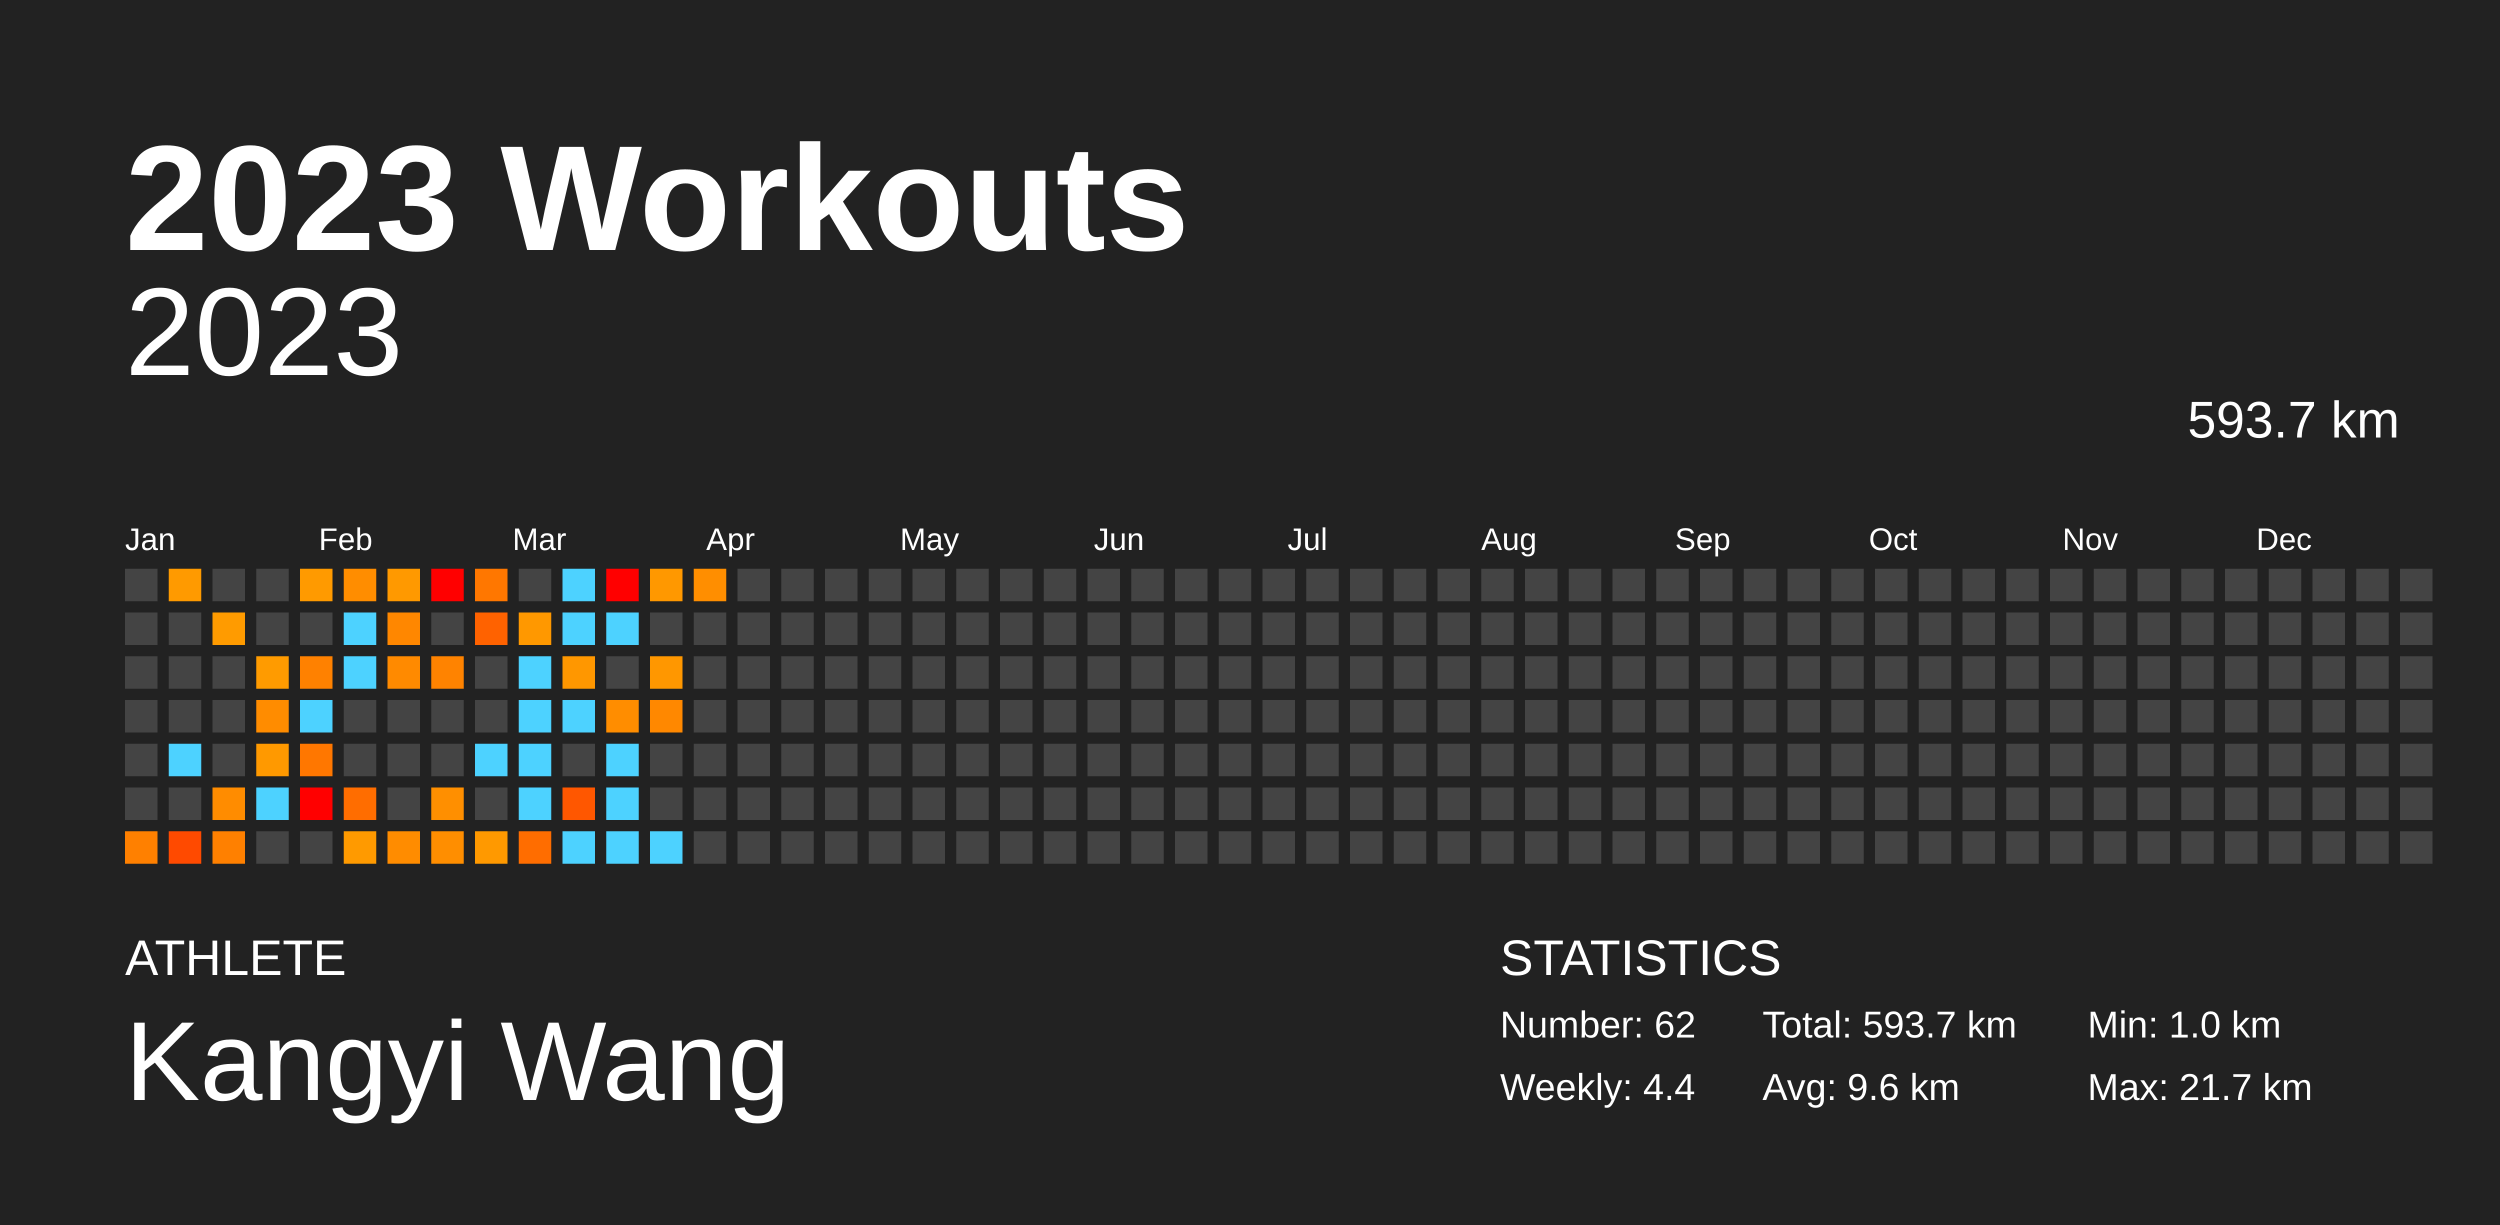
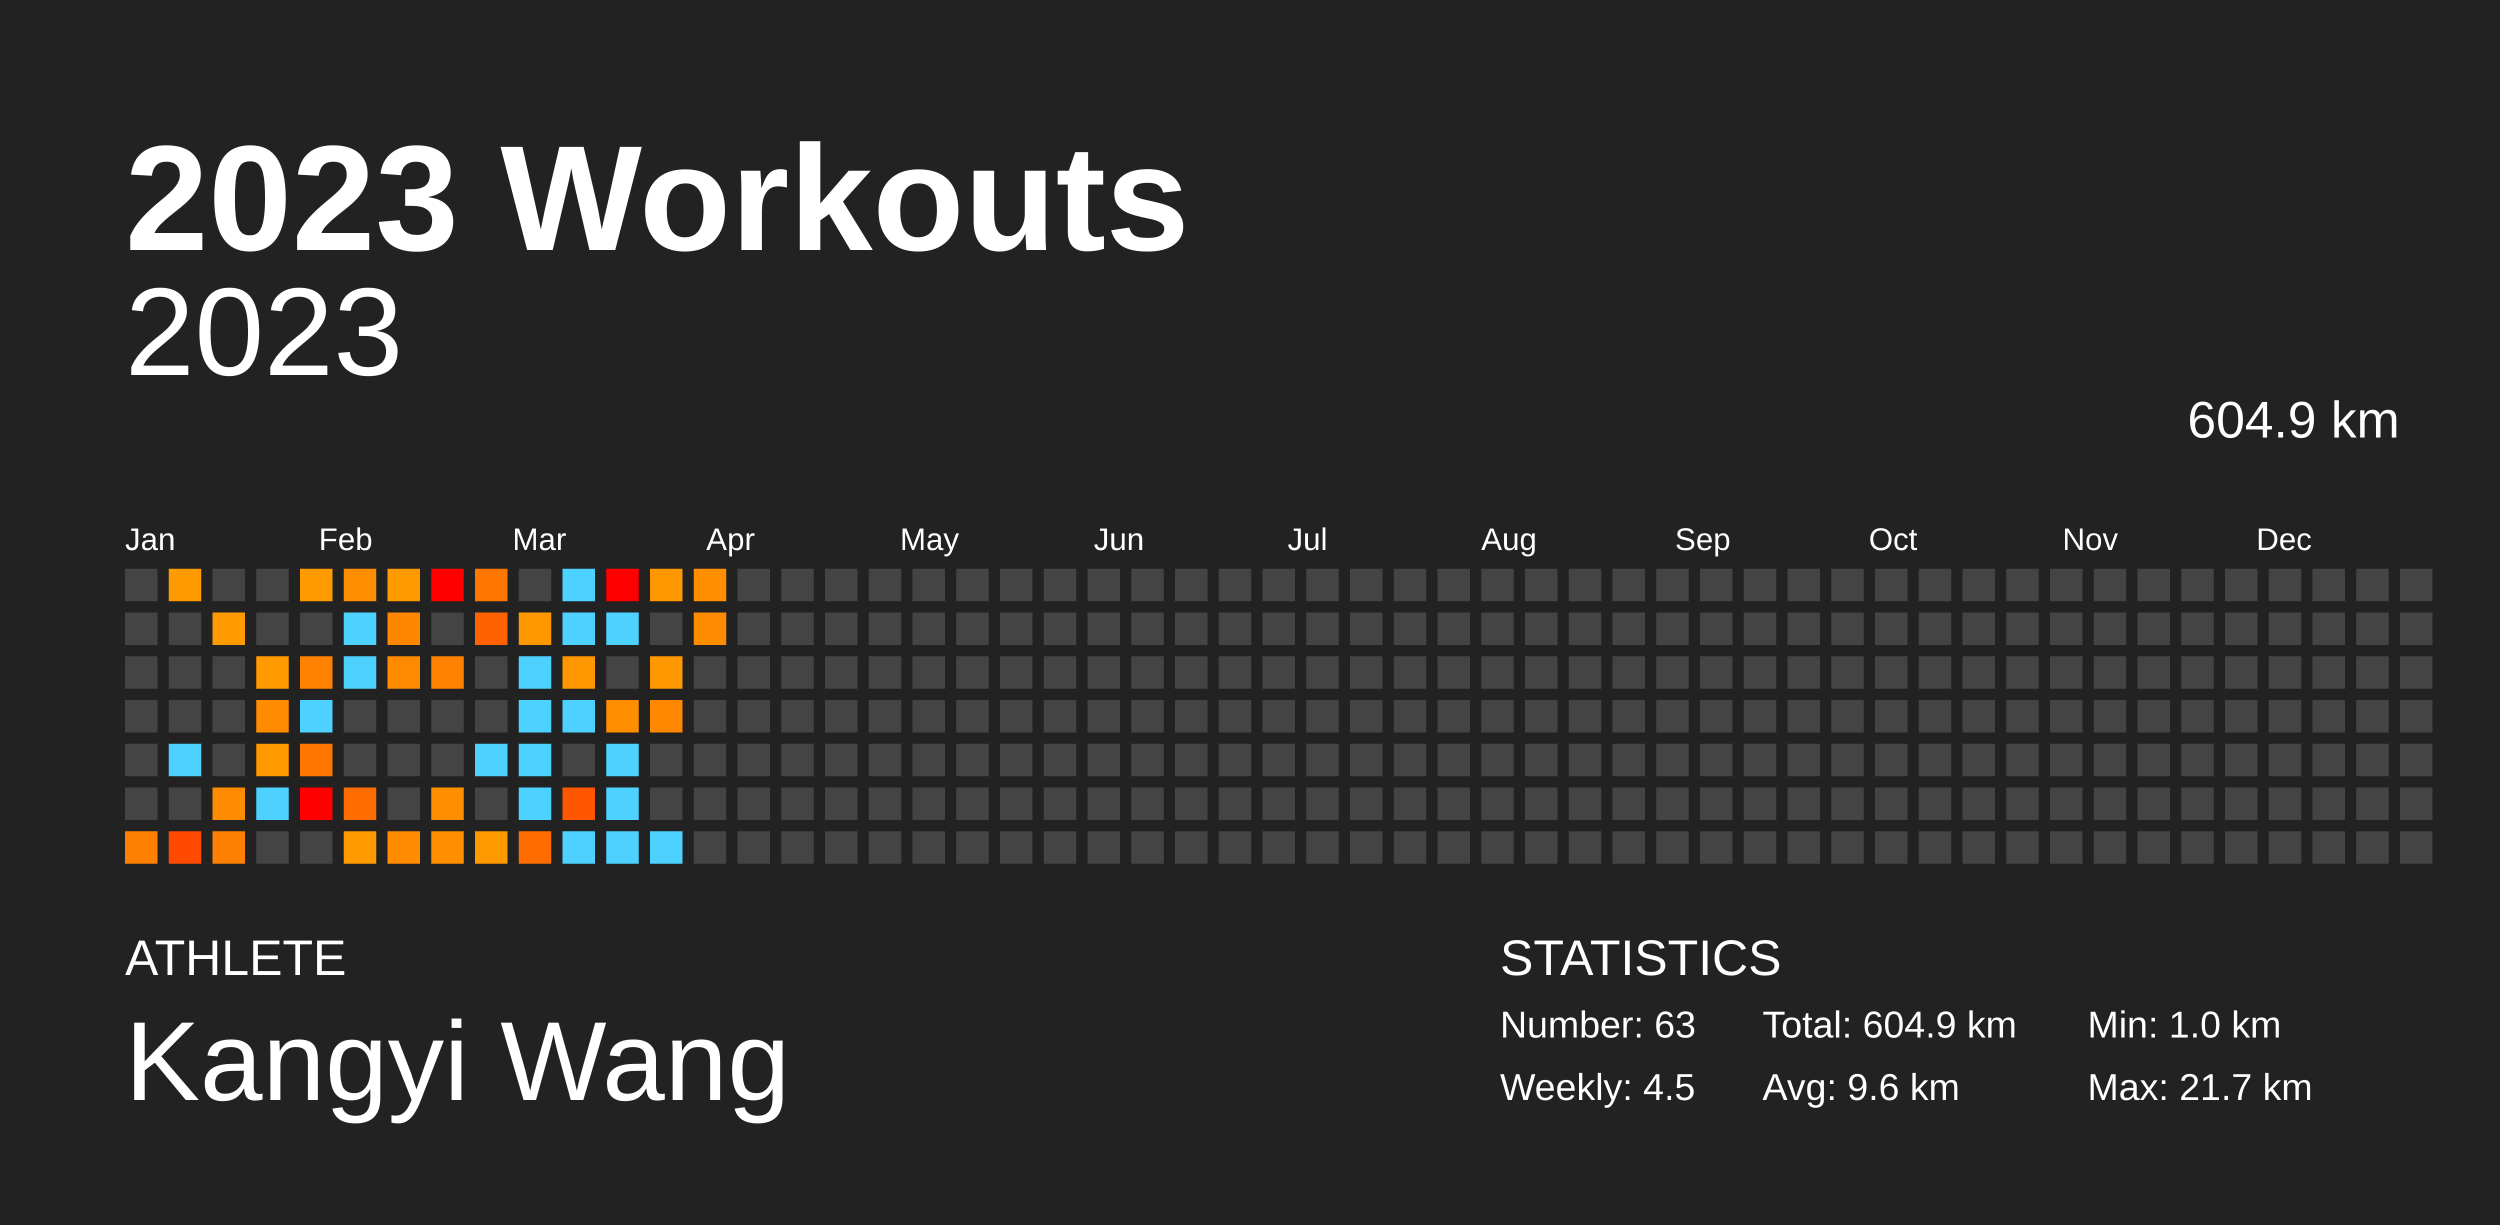
<svg xmlns="http://www.w3.org/2000/svg" baseProfile="full" height="98mm" version="1.1" viewBox="0,0,200,98" width="200mm">
  <defs />
  <rect fill="#222222" height="98" width="200" x="0" y="0" />
  <text fill="#FFFFFF" style="font-size:12px; font-family:Arial; font-weight:bold;" x="10" y="20">2023 Workouts</text>
  <text fill="#FFFFFF" style="font-size:4px; font-family:Arial" x="10" y="78">ATHLETE</text>
  <text fill="#FFFFFF" style="font-size:9px; font-family:Arial" x="10" y="88">Kangyi Wang</text>
  <text fill="#FFFFFF" style="font-size:4px; font-family:Arial" x="120" y="78">STATISTICS</text>
-   <text fill="#FFFFFF" style="font-size:3px; font-family:Arial" x="120" y="83">Number: 62</text>
-   <text fill="#FFFFFF" style="font-size:3px; font-family:Arial" x="120" y="88">Weekly: 4.4</text>
-   <text fill="#FFFFFF" style="font-size:3px; font-family:Arial" x="141" y="83">Total: 593.7 km</text>
+   <text fill="#FFFFFF" style="font-size:3px; font-family:Arial" x="120" y="83">Number: 63</text>
+   <text fill="#FFFFFF" style="font-size:3px; font-family:Arial" x="120" y="88">Weekly: 4.5</text>
+   <text fill="#FFFFFF" style="font-size:3px; font-family:Arial" x="141" y="83">Total: 604.9 km</text>
  <text fill="#FFFFFF" style="font-size:3px; font-family:Arial" x="141" y="88">Avg: 9.6 km</text>
  <text fill="#FFFFFF" style="font-size:3px; font-family:Arial" x="167" y="83">Min: 1.0 km</text>
  <text fill="#FFFFFF" style="font-size:3px; font-family:Arial" x="167" y="88">Max: 21.7 km</text>
  <text alignment-baseline="hanging" fill="#FFFFFF" style="font-size:10.0px; font-family:Arial;" x="10" y="30">2023</text>
-   <text alignment-baseline="hanging" fill="#FFFFFF" style="font-size:4.125px; font-family:Arial;" x="175" y="35">593.7 km</text>
+   <text alignment-baseline="hanging" fill="#FFFFFF" style="font-size:4.125px; font-family:Arial;" x="175" y="35">604.9 km</text>
  <text fill="#FFFFFF" style="font-size:2.5px; font-family:Arial" x="10.0" y="44">Jan</text>
  <text fill="#FFFFFF" style="font-size:2.5px; font-family:Arial" x="25.5" y="44">Feb</text>
  <text fill="#FFFFFF" style="font-size:2.5px; font-family:Arial" x="41.0" y="44">Mar</text>
  <text fill="#FFFFFF" style="font-size:2.5px; font-family:Arial" x="56.5" y="44">Apr</text>
  <text fill="#FFFFFF" style="font-size:2.5px; font-family:Arial" x="72.0" y="44">May</text>
  <text fill="#FFFFFF" style="font-size:2.5px; font-family:Arial" x="87.5" y="44">Jun</text>
  <text fill="#FFFFFF" style="font-size:2.5px; font-family:Arial" x="103.0" y="44">Jul</text>
  <text fill="#FFFFFF" style="font-size:2.5px; font-family:Arial" x="118.5" y="44">Aug</text>
  <text fill="#FFFFFF" style="font-size:2.5px; font-family:Arial" x="134.0" y="44">Sep</text>
  <text fill="#FFFFFF" style="font-size:2.5px; font-family:Arial" x="149.5" y="44">Oct</text>
  <text fill="#FFFFFF" style="font-size:2.5px; font-family:Arial" x="165.0" y="44">Nov</text>
  <text fill="#FFFFFF" style="font-size:2.5px; font-family:Arial" x="180.5" y="44">Dec</text>
  <rect fill="#444444" height="2.6" width="2.6" x="10.0" y="45.5" />
  <rect fill="#444444" height="2.6" width="2.6" x="10.0" y="49.0" />
  <rect fill="#444444" height="2.6" width="2.6" x="10.0" y="52.5" />
  <rect fill="#444444" height="2.6" width="2.6" x="10.0" y="56.0" />
  <rect fill="#444444" height="2.6" width="2.6" x="10.0" y="59.5" />
  <rect fill="#444444" height="2.6" width="2.6" x="10.0" y="63.0" />
  <rect fill="#ff8000" height="2.6" width="2.6" x="10.0" y="66.5" />
  <rect fill="#ff9a00" height="2.6" width="2.6" x="13.5" y="45.5" />
  <rect fill="#444444" height="2.6" width="2.6" x="13.5" y="49.0" />
  <rect fill="#444444" height="2.6" width="2.6" x="13.5" y="52.5" />
  <rect fill="#444444" height="2.6" width="2.6" x="13.5" y="56.0" />
  <rect fill="#4dd2ff" height="2.6" width="2.6" x="13.5" y="59.5" />
  <rect fill="#444444" height="2.6" width="2.6" x="13.5" y="63.0" />
  <rect fill="#ff4a00" height="2.6" width="2.6" x="13.5" y="66.5" />
  <rect fill="#444444" height="2.6" width="2.6" x="17.0" y="45.5" />
  <rect fill="#ff9b00" height="2.6" width="2.6" x="17.0" y="49.0" />
  <rect fill="#444444" height="2.6" width="2.6" x="17.0" y="52.5" />
  <rect fill="#444444" height="2.6" width="2.6" x="17.0" y="56.0" />
  <rect fill="#444444" height="2.6" width="2.6" x="17.0" y="59.5" />
  <rect fill="#ff8c00" height="2.6" width="2.6" x="17.0" y="63.0" />
  <rect fill="#ff8000" height="2.6" width="2.6" x="17.0" y="66.5" />
  <rect fill="#444444" height="2.6" width="2.6" x="20.5" y="45.5" />
  <rect fill="#444444" height="2.6" width="2.6" x="20.5" y="49.0" />
  <rect fill="#ff9b00" height="2.6" width="2.6" x="20.5" y="52.5" />
  <rect fill="#ff8c00" height="2.6" width="2.6" x="20.5" y="56.0" />
  <rect fill="#ff9900" height="2.6" width="2.6" x="20.5" y="59.5" />
  <rect fill="#4dd2ff" height="2.6" width="2.6" x="20.5" y="63.0" />
  <rect fill="#444444" height="2.6" width="2.6" x="20.5" y="66.5" />
  <rect fill="#ff9a00" height="2.6" width="2.6" x="24.0" y="45.5" />
  <rect fill="#444444" height="2.6" width="2.6" x="24.0" y="49.0" />
  <rect fill="#ff8100" height="2.6" width="2.6" x="24.0" y="52.5" />
  <rect fill="#4dd2ff" height="2.6" width="2.6" x="24.0" y="56.0" />
  <rect fill="#ff7700" height="2.6" width="2.6" x="24.0" y="59.5" />
  <rect fill="red" height="2.6" width="2.6" x="24.0" y="63.0" />
  <rect fill="#444444" height="2.6" width="2.6" x="24.0" y="66.5" />
  <rect fill="#ff8d00" height="2.6" width="2.6" x="27.5" y="45.5" />
  <rect fill="#4dd2ff" height="2.6" width="2.6" x="27.5" y="49.0" />
  <rect fill="#4dd2ff" height="2.6" width="2.6" x="27.5" y="52.5" />
  <rect fill="#444444" height="2.6" width="2.6" x="27.5" y="56.0" />
  <rect fill="#444444" height="2.6" width="2.6" x="27.5" y="59.5" />
  <rect fill="#ff6d00" height="2.6" width="2.6" x="27.5" y="63.0" />
  <rect fill="#ff9a00" height="2.6" width="2.6" x="27.5" y="66.5" />
  <rect fill="#ff9900" height="2.6" width="2.6" x="31.0" y="45.5" />
  <rect fill="#ff8700" height="2.6" width="2.6" x="31.0" y="49.0" />
  <rect fill="#ff8a00" height="2.6" width="2.6" x="31.0" y="52.5" />
  <rect fill="#444444" height="2.6" width="2.6" x="31.0" y="56.0" />
  <rect fill="#444444" height="2.6" width="2.6" x="31.0" y="59.5" />
  <rect fill="#444444" height="2.6" width="2.6" x="31.0" y="63.0" />
  <rect fill="#ff8c00" height="2.6" width="2.6" x="31.0" y="66.5" />
  <rect fill="red" height="2.6" width="2.6" x="34.5" y="45.5" />
  <rect fill="#444444" height="2.6" width="2.6" x="34.5" y="49.0" />
  <rect fill="#ff8300" height="2.6" width="2.6" x="34.5" y="52.5" />
  <rect fill="#444444" height="2.6" width="2.6" x="34.5" y="56.0" />
  <rect fill="#444444" height="2.6" width="2.6" x="34.5" y="59.5" />
  <rect fill="#ff8f00" height="2.6" width="2.6" x="34.5" y="63.0" />
  <rect fill="#ff8e00" height="2.6" width="2.6" x="34.5" y="66.5" />
  <rect fill="#ff7700" height="2.6" width="2.6" x="38.0" y="45.5" />
  <rect fill="#ff6200" height="2.6" width="2.6" x="38.0" y="49.0" />
  <rect fill="#444444" height="2.6" width="2.6" x="38.0" y="52.5" />
  <rect fill="#444444" height="2.6" width="2.6" x="38.0" y="56.0" />
  <rect fill="#4dd2ff" height="2.6" width="2.6" x="38.0" y="59.5" />
  <rect fill="#444444" height="2.6" width="2.6" x="38.0" y="63.0" />
  <rect fill="#ff9900" height="2.6" width="2.6" x="38.0" y="66.5" />
  <rect fill="#444444" height="2.6" width="2.6" x="41.5" y="45.5" />
  <rect fill="#ff9800" height="2.6" width="2.6" x="41.5" y="49.0" />
  <rect fill="#4dd2ff" height="2.6" width="2.6" x="41.5" y="52.5" />
  <rect fill="#4dd2ff" height="2.6" width="2.6" x="41.5" y="56.0" />
  <rect fill="#4dd2ff" height="2.6" width="2.6" x="41.5" y="59.5" />
  <rect fill="#4dd2ff" height="2.6" width="2.6" x="41.5" y="63.0" />
  <rect fill="#ff6d00" height="2.6" width="2.6" x="41.5" y="66.5" />
  <rect fill="#4dd2ff" height="2.6" width="2.6" x="45.0" y="45.5" />
  <rect fill="#4dd2ff" height="2.6" width="2.6" x="45.0" y="49.0" />
  <rect fill="#ff9700" height="2.6" width="2.6" x="45.0" y="52.5" />
  <rect fill="#4dd2ff" height="2.6" width="2.6" x="45.0" y="56.0" />
  <rect fill="#444444" height="2.6" width="2.6" x="45.0" y="59.5" />
  <rect fill="#ff5700" height="2.6" width="2.6" x="45.0" y="63.0" />
  <rect fill="#4dd2ff" height="2.6" width="2.6" x="45.0" y="66.5" />
  <rect fill="red" height="2.6" width="2.6" x="48.5" y="45.5" />
  <rect fill="#4dd2ff" height="2.6" width="2.6" x="48.5" y="49.0" />
  <rect fill="#444444" height="2.6" width="2.6" x="48.5" y="52.5" />
  <rect fill="#ff8d00" height="2.6" width="2.6" x="48.5" y="56.0" />
  <rect fill="#4dd2ff" height="2.6" width="2.6" x="48.5" y="59.5" />
  <rect fill="#4dd2ff" height="2.6" width="2.6" x="48.5" y="63.0" />
  <rect fill="#4dd2ff" height="2.6" width="2.6" x="48.5" y="66.5" />
  <rect fill="#ff9800" height="2.6" width="2.6" x="52.0" y="45.5" />
  <rect fill="#444444" height="2.6" width="2.6" x="52.0" y="49.0" />
  <rect fill="#ff9700" height="2.6" width="2.6" x="52.0" y="52.5" />
  <rect fill="#ff8800" height="2.6" width="2.6" x="52.0" y="56.0" />
  <rect fill="#444444" height="2.6" width="2.6" x="52.0" y="59.5" />
  <rect fill="#444444" height="2.6" width="2.6" x="52.0" y="63.0" />
  <rect fill="#4dd2ff" height="2.6" width="2.6" x="52.0" y="66.5" />
  <rect fill="#ff8e00" height="2.6" width="2.6" x="55.5" y="45.5" />
-   <rect fill="#444444" height="2.6" width="2.6" x="55.5" y="49.0" />
+   <rect fill="#ff8b00" height="2.6" width="2.6" x="55.5" y="49.0" />
  <rect fill="#444444" height="2.6" width="2.6" x="55.5" y="52.5" />
  <rect fill="#444444" height="2.6" width="2.6" x="55.5" y="56.0" />
  <rect fill="#444444" height="2.6" width="2.6" x="55.5" y="59.5" />
  <rect fill="#444444" height="2.6" width="2.6" x="55.5" y="63.0" />
  <rect fill="#444444" height="2.6" width="2.6" x="55.5" y="66.5" />
  <rect fill="#444444" height="2.6" width="2.6" x="59.0" y="45.5" />
  <rect fill="#444444" height="2.6" width="2.6" x="59.0" y="49.0" />
  <rect fill="#444444" height="2.6" width="2.6" x="59.0" y="52.5" />
  <rect fill="#444444" height="2.6" width="2.6" x="59.0" y="56.0" />
  <rect fill="#444444" height="2.6" width="2.6" x="59.0" y="59.5" />
  <rect fill="#444444" height="2.6" width="2.6" x="59.0" y="63.0" />
  <rect fill="#444444" height="2.6" width="2.6" x="59.0" y="66.5" />
  <rect fill="#444444" height="2.6" width="2.6" x="62.5" y="45.5" />
  <rect fill="#444444" height="2.6" width="2.6" x="62.5" y="49.0" />
  <rect fill="#444444" height="2.6" width="2.6" x="62.5" y="52.5" />
  <rect fill="#444444" height="2.6" width="2.6" x="62.5" y="56.0" />
  <rect fill="#444444" height="2.6" width="2.6" x="62.5" y="59.5" />
  <rect fill="#444444" height="2.6" width="2.6" x="62.5" y="63.0" />
  <rect fill="#444444" height="2.6" width="2.6" x="62.5" y="66.5" />
  <rect fill="#444444" height="2.6" width="2.6" x="66.0" y="45.5" />
  <rect fill="#444444" height="2.6" width="2.6" x="66.0" y="49.0" />
  <rect fill="#444444" height="2.6" width="2.6" x="66.0" y="52.5" />
  <rect fill="#444444" height="2.6" width="2.6" x="66.0" y="56.0" />
  <rect fill="#444444" height="2.6" width="2.6" x="66.0" y="59.5" />
  <rect fill="#444444" height="2.6" width="2.6" x="66.0" y="63.0" />
  <rect fill="#444444" height="2.6" width="2.6" x="66.0" y="66.5" />
  <rect fill="#444444" height="2.6" width="2.6" x="69.5" y="45.5" />
  <rect fill="#444444" height="2.6" width="2.6" x="69.5" y="49.0" />
  <rect fill="#444444" height="2.6" width="2.6" x="69.5" y="52.5" />
  <rect fill="#444444" height="2.6" width="2.6" x="69.5" y="56.0" />
  <rect fill="#444444" height="2.6" width="2.6" x="69.5" y="59.5" />
  <rect fill="#444444" height="2.6" width="2.6" x="69.5" y="63.0" />
  <rect fill="#444444" height="2.6" width="2.6" x="69.5" y="66.5" />
  <rect fill="#444444" height="2.6" width="2.6" x="73.0" y="45.5" />
  <rect fill="#444444" height="2.6" width="2.6" x="73.0" y="49.0" />
  <rect fill="#444444" height="2.6" width="2.6" x="73.0" y="52.5" />
  <rect fill="#444444" height="2.6" width="2.6" x="73.0" y="56.0" />
  <rect fill="#444444" height="2.6" width="2.6" x="73.0" y="59.5" />
  <rect fill="#444444" height="2.6" width="2.6" x="73.0" y="63.0" />
  <rect fill="#444444" height="2.6" width="2.6" x="73.0" y="66.5" />
  <rect fill="#444444" height="2.6" width="2.6" x="76.5" y="45.5" />
  <rect fill="#444444" height="2.6" width="2.6" x="76.5" y="49.0" />
  <rect fill="#444444" height="2.6" width="2.6" x="76.5" y="52.5" />
  <rect fill="#444444" height="2.6" width="2.6" x="76.5" y="56.0" />
  <rect fill="#444444" height="2.6" width="2.6" x="76.5" y="59.5" />
  <rect fill="#444444" height="2.6" width="2.6" x="76.5" y="63.0" />
  <rect fill="#444444" height="2.6" width="2.6" x="76.5" y="66.5" />
  <rect fill="#444444" height="2.6" width="2.6" x="80.0" y="45.5" />
  <rect fill="#444444" height="2.6" width="2.6" x="80.0" y="49.0" />
  <rect fill="#444444" height="2.6" width="2.6" x="80.0" y="52.5" />
  <rect fill="#444444" height="2.6" width="2.6" x="80.0" y="56.0" />
  <rect fill="#444444" height="2.6" width="2.6" x="80.0" y="59.5" />
  <rect fill="#444444" height="2.6" width="2.6" x="80.0" y="63.0" />
  <rect fill="#444444" height="2.6" width="2.6" x="80.0" y="66.5" />
  <rect fill="#444444" height="2.6" width="2.6" x="83.5" y="45.5" />
  <rect fill="#444444" height="2.6" width="2.6" x="83.5" y="49.0" />
  <rect fill="#444444" height="2.6" width="2.6" x="83.5" y="52.5" />
  <rect fill="#444444" height="2.6" width="2.6" x="83.5" y="56.0" />
  <rect fill="#444444" height="2.6" width="2.6" x="83.5" y="59.5" />
  <rect fill="#444444" height="2.6" width="2.6" x="83.5" y="63.0" />
  <rect fill="#444444" height="2.6" width="2.6" x="83.5" y="66.5" />
  <rect fill="#444444" height="2.6" width="2.6" x="87.0" y="45.5" />
  <rect fill="#444444" height="2.6" width="2.6" x="87.0" y="49.0" />
  <rect fill="#444444" height="2.6" width="2.6" x="87.0" y="52.5" />
  <rect fill="#444444" height="2.6" width="2.6" x="87.0" y="56.0" />
  <rect fill="#444444" height="2.6" width="2.6" x="87.0" y="59.5" />
  <rect fill="#444444" height="2.6" width="2.6" x="87.0" y="63.0" />
  <rect fill="#444444" height="2.6" width="2.6" x="87.0" y="66.5" />
  <rect fill="#444444" height="2.6" width="2.6" x="90.5" y="45.5" />
  <rect fill="#444444" height="2.6" width="2.6" x="90.5" y="49.0" />
  <rect fill="#444444" height="2.6" width="2.6" x="90.5" y="52.5" />
  <rect fill="#444444" height="2.6" width="2.6" x="90.5" y="56.0" />
  <rect fill="#444444" height="2.6" width="2.6" x="90.5" y="59.5" />
  <rect fill="#444444" height="2.6" width="2.6" x="90.5" y="63.0" />
  <rect fill="#444444" height="2.6" width="2.6" x="90.5" y="66.5" />
  <rect fill="#444444" height="2.6" width="2.6" x="94.0" y="45.5" />
  <rect fill="#444444" height="2.6" width="2.6" x="94.0" y="49.0" />
  <rect fill="#444444" height="2.6" width="2.6" x="94.0" y="52.5" />
  <rect fill="#444444" height="2.6" width="2.6" x="94.0" y="56.0" />
  <rect fill="#444444" height="2.6" width="2.6" x="94.0" y="59.5" />
  <rect fill="#444444" height="2.6" width="2.6" x="94.0" y="63.0" />
  <rect fill="#444444" height="2.6" width="2.6" x="94.0" y="66.5" />
  <rect fill="#444444" height="2.6" width="2.6" x="97.5" y="45.5" />
  <rect fill="#444444" height="2.6" width="2.6" x="97.5" y="49.0" />
  <rect fill="#444444" height="2.6" width="2.6" x="97.5" y="52.5" />
  <rect fill="#444444" height="2.6" width="2.6" x="97.5" y="56.0" />
  <rect fill="#444444" height="2.6" width="2.6" x="97.5" y="59.5" />
  <rect fill="#444444" height="2.6" width="2.6" x="97.5" y="63.0" />
  <rect fill="#444444" height="2.6" width="2.6" x="97.5" y="66.5" />
  <rect fill="#444444" height="2.6" width="2.6" x="101.0" y="45.5" />
  <rect fill="#444444" height="2.6" width="2.6" x="101.0" y="49.0" />
  <rect fill="#444444" height="2.6" width="2.6" x="101.0" y="52.5" />
  <rect fill="#444444" height="2.6" width="2.6" x="101.0" y="56.0" />
  <rect fill="#444444" height="2.6" width="2.6" x="101.0" y="59.5" />
  <rect fill="#444444" height="2.6" width="2.6" x="101.0" y="63.0" />
  <rect fill="#444444" height="2.6" width="2.6" x="101.0" y="66.5" />
  <rect fill="#444444" height="2.6" width="2.6" x="104.5" y="45.5" />
  <rect fill="#444444" height="2.6" width="2.6" x="104.5" y="49.0" />
  <rect fill="#444444" height="2.6" width="2.6" x="104.5" y="52.5" />
  <rect fill="#444444" height="2.6" width="2.6" x="104.5" y="56.0" />
  <rect fill="#444444" height="2.6" width="2.6" x="104.5" y="59.5" />
  <rect fill="#444444" height="2.6" width="2.6" x="104.5" y="63.0" />
  <rect fill="#444444" height="2.6" width="2.6" x="104.5" y="66.5" />
  <rect fill="#444444" height="2.6" width="2.6" x="108.0" y="45.5" />
  <rect fill="#444444" height="2.6" width="2.6" x="108.0" y="49.0" />
  <rect fill="#444444" height="2.6" width="2.6" x="108.0" y="52.5" />
  <rect fill="#444444" height="2.6" width="2.6" x="108.0" y="56.0" />
  <rect fill="#444444" height="2.6" width="2.6" x="108.0" y="59.5" />
  <rect fill="#444444" height="2.6" width="2.6" x="108.0" y="63.0" />
  <rect fill="#444444" height="2.6" width="2.6" x="108.0" y="66.5" />
  <rect fill="#444444" height="2.6" width="2.6" x="111.5" y="45.5" />
  <rect fill="#444444" height="2.6" width="2.6" x="111.5" y="49.0" />
  <rect fill="#444444" height="2.6" width="2.6" x="111.5" y="52.5" />
  <rect fill="#444444" height="2.6" width="2.6" x="111.5" y="56.0" />
  <rect fill="#444444" height="2.6" width="2.6" x="111.5" y="59.5" />
  <rect fill="#444444" height="2.6" width="2.6" x="111.5" y="63.0" />
  <rect fill="#444444" height="2.6" width="2.6" x="111.5" y="66.5" />
  <rect fill="#444444" height="2.6" width="2.6" x="115.0" y="45.5" />
  <rect fill="#444444" height="2.6" width="2.6" x="115.0" y="49.0" />
  <rect fill="#444444" height="2.6" width="2.6" x="115.0" y="52.5" />
  <rect fill="#444444" height="2.6" width="2.6" x="115.0" y="56.0" />
  <rect fill="#444444" height="2.6" width="2.6" x="115.0" y="59.5" />
  <rect fill="#444444" height="2.6" width="2.6" x="115.0" y="63.0" />
  <rect fill="#444444" height="2.6" width="2.6" x="115.0" y="66.5" />
  <rect fill="#444444" height="2.6" width="2.6" x="118.5" y="45.5" />
  <rect fill="#444444" height="2.6" width="2.6" x="118.5" y="49.0" />
  <rect fill="#444444" height="2.6" width="2.6" x="118.5" y="52.5" />
  <rect fill="#444444" height="2.6" width="2.6" x="118.5" y="56.0" />
  <rect fill="#444444" height="2.6" width="2.6" x="118.5" y="59.5" />
  <rect fill="#444444" height="2.6" width="2.6" x="118.5" y="63.0" />
  <rect fill="#444444" height="2.6" width="2.6" x="118.5" y="66.5" />
  <rect fill="#444444" height="2.6" width="2.6" x="122.0" y="45.5" />
  <rect fill="#444444" height="2.6" width="2.6" x="122.0" y="49.0" />
  <rect fill="#444444" height="2.6" width="2.6" x="122.0" y="52.5" />
  <rect fill="#444444" height="2.6" width="2.6" x="122.0" y="56.0" />
  <rect fill="#444444" height="2.6" width="2.6" x="122.0" y="59.5" />
  <rect fill="#444444" height="2.6" width="2.6" x="122.0" y="63.0" />
  <rect fill="#444444" height="2.6" width="2.6" x="122.0" y="66.5" />
  <rect fill="#444444" height="2.6" width="2.6" x="125.5" y="45.5" />
  <rect fill="#444444" height="2.6" width="2.6" x="125.5" y="49.0" />
  <rect fill="#444444" height="2.6" width="2.6" x="125.5" y="52.5" />
  <rect fill="#444444" height="2.6" width="2.6" x="125.5" y="56.0" />
  <rect fill="#444444" height="2.6" width="2.6" x="125.5" y="59.5" />
  <rect fill="#444444" height="2.6" width="2.6" x="125.5" y="63.0" />
  <rect fill="#444444" height="2.6" width="2.6" x="125.5" y="66.5" />
  <rect fill="#444444" height="2.6" width="2.6" x="129.0" y="45.5" />
  <rect fill="#444444" height="2.6" width="2.6" x="129.0" y="49.0" />
  <rect fill="#444444" height="2.6" width="2.6" x="129.0" y="52.5" />
  <rect fill="#444444" height="2.6" width="2.6" x="129.0" y="56.0" />
  <rect fill="#444444" height="2.6" width="2.6" x="129.0" y="59.5" />
  <rect fill="#444444" height="2.6" width="2.6" x="129.0" y="63.0" />
  <rect fill="#444444" height="2.6" width="2.6" x="129.0" y="66.5" />
  <rect fill="#444444" height="2.6" width="2.6" x="132.5" y="45.5" />
  <rect fill="#444444" height="2.6" width="2.6" x="132.5" y="49.0" />
  <rect fill="#444444" height="2.6" width="2.6" x="132.5" y="52.5" />
  <rect fill="#444444" height="2.6" width="2.6" x="132.5" y="56.0" />
  <rect fill="#444444" height="2.6" width="2.6" x="132.5" y="59.5" />
  <rect fill="#444444" height="2.6" width="2.6" x="132.5" y="63.0" />
  <rect fill="#444444" height="2.6" width="2.6" x="132.5" y="66.5" />
  <rect fill="#444444" height="2.6" width="2.6" x="136.0" y="45.5" />
  <rect fill="#444444" height="2.6" width="2.6" x="136.0" y="49.0" />
  <rect fill="#444444" height="2.6" width="2.6" x="136.0" y="52.5" />
  <rect fill="#444444" height="2.6" width="2.6" x="136.0" y="56.0" />
  <rect fill="#444444" height="2.6" width="2.6" x="136.0" y="59.5" />
  <rect fill="#444444" height="2.6" width="2.6" x="136.0" y="63.0" />
  <rect fill="#444444" height="2.6" width="2.6" x="136.0" y="66.5" />
  <rect fill="#444444" height="2.6" width="2.6" x="139.5" y="45.5" />
  <rect fill="#444444" height="2.6" width="2.6" x="139.5" y="49.0" />
  <rect fill="#444444" height="2.6" width="2.6" x="139.5" y="52.5" />
  <rect fill="#444444" height="2.6" width="2.6" x="139.5" y="56.0" />
  <rect fill="#444444" height="2.6" width="2.6" x="139.5" y="59.5" />
  <rect fill="#444444" height="2.6" width="2.6" x="139.5" y="63.0" />
  <rect fill="#444444" height="2.6" width="2.6" x="139.5" y="66.5" />
  <rect fill="#444444" height="2.6" width="2.6" x="143.0" y="45.5" />
  <rect fill="#444444" height="2.6" width="2.6" x="143.0" y="49.0" />
  <rect fill="#444444" height="2.6" width="2.6" x="143.0" y="52.5" />
  <rect fill="#444444" height="2.6" width="2.6" x="143.0" y="56.0" />
  <rect fill="#444444" height="2.6" width="2.6" x="143.0" y="59.5" />
  <rect fill="#444444" height="2.6" width="2.6" x="143.0" y="63.0" />
  <rect fill="#444444" height="2.6" width="2.6" x="143.0" y="66.5" />
  <rect fill="#444444" height="2.6" width="2.6" x="146.5" y="45.5" />
  <rect fill="#444444" height="2.6" width="2.6" x="146.5" y="49.0" />
  <rect fill="#444444" height="2.6" width="2.6" x="146.5" y="52.5" />
  <rect fill="#444444" height="2.6" width="2.6" x="146.5" y="56.0" />
  <rect fill="#444444" height="2.6" width="2.6" x="146.5" y="59.5" />
  <rect fill="#444444" height="2.6" width="2.6" x="146.5" y="63.0" />
  <rect fill="#444444" height="2.6" width="2.6" x="146.5" y="66.5" />
  <rect fill="#444444" height="2.6" width="2.6" x="150.0" y="45.5" />
  <rect fill="#444444" height="2.6" width="2.6" x="150.0" y="49.0" />
  <rect fill="#444444" height="2.6" width="2.6" x="150.0" y="52.5" />
  <rect fill="#444444" height="2.6" width="2.6" x="150.0" y="56.0" />
  <rect fill="#444444" height="2.6" width="2.6" x="150.0" y="59.5" />
  <rect fill="#444444" height="2.6" width="2.6" x="150.0" y="63.0" />
  <rect fill="#444444" height="2.6" width="2.6" x="150.0" y="66.5" />
  <rect fill="#444444" height="2.6" width="2.6" x="153.5" y="45.5" />
  <rect fill="#444444" height="2.6" width="2.6" x="153.5" y="49.0" />
  <rect fill="#444444" height="2.6" width="2.6" x="153.5" y="52.5" />
  <rect fill="#444444" height="2.6" width="2.6" x="153.5" y="56.0" />
  <rect fill="#444444" height="2.6" width="2.6" x="153.5" y="59.5" />
  <rect fill="#444444" height="2.6" width="2.6" x="153.5" y="63.0" />
  <rect fill="#444444" height="2.6" width="2.6" x="153.5" y="66.5" />
  <rect fill="#444444" height="2.6" width="2.6" x="157.0" y="45.5" />
  <rect fill="#444444" height="2.6" width="2.6" x="157.0" y="49.0" />
  <rect fill="#444444" height="2.6" width="2.6" x="157.0" y="52.5" />
  <rect fill="#444444" height="2.6" width="2.6" x="157.0" y="56.0" />
  <rect fill="#444444" height="2.6" width="2.6" x="157.0" y="59.5" />
  <rect fill="#444444" height="2.6" width="2.6" x="157.0" y="63.0" />
  <rect fill="#444444" height="2.6" width="2.6" x="157.0" y="66.5" />
  <rect fill="#444444" height="2.6" width="2.6" x="160.5" y="45.5" />
  <rect fill="#444444" height="2.6" width="2.6" x="160.5" y="49.0" />
  <rect fill="#444444" height="2.6" width="2.6" x="160.5" y="52.5" />
  <rect fill="#444444" height="2.6" width="2.6" x="160.5" y="56.0" />
  <rect fill="#444444" height="2.6" width="2.6" x="160.5" y="59.5" />
  <rect fill="#444444" height="2.6" width="2.6" x="160.5" y="63.0" />
  <rect fill="#444444" height="2.6" width="2.6" x="160.5" y="66.5" />
  <rect fill="#444444" height="2.6" width="2.6" x="164.0" y="45.5" />
  <rect fill="#444444" height="2.6" width="2.6" x="164.0" y="49.0" />
  <rect fill="#444444" height="2.6" width="2.6" x="164.0" y="52.5" />
  <rect fill="#444444" height="2.6" width="2.6" x="164.0" y="56.0" />
  <rect fill="#444444" height="2.6" width="2.6" x="164.0" y="59.5" />
  <rect fill="#444444" height="2.6" width="2.6" x="164.0" y="63.0" />
  <rect fill="#444444" height="2.6" width="2.6" x="164.0" y="66.5" />
  <rect fill="#444444" height="2.6" width="2.6" x="167.5" y="45.5" />
  <rect fill="#444444" height="2.6" width="2.6" x="167.5" y="49.0" />
  <rect fill="#444444" height="2.6" width="2.6" x="167.5" y="52.5" />
  <rect fill="#444444" height="2.6" width="2.6" x="167.5" y="56.0" />
  <rect fill="#444444" height="2.6" width="2.6" x="167.5" y="59.5" />
  <rect fill="#444444" height="2.6" width="2.6" x="167.5" y="63.0" />
  <rect fill="#444444" height="2.6" width="2.6" x="167.5" y="66.5" />
  <rect fill="#444444" height="2.6" width="2.6" x="171.0" y="45.5" />
  <rect fill="#444444" height="2.6" width="2.6" x="171.0" y="49.0" />
  <rect fill="#444444" height="2.6" width="2.6" x="171.0" y="52.5" />
  <rect fill="#444444" height="2.6" width="2.6" x="171.0" y="56.0" />
  <rect fill="#444444" height="2.6" width="2.6" x="171.0" y="59.5" />
  <rect fill="#444444" height="2.6" width="2.6" x="171.0" y="63.0" />
  <rect fill="#444444" height="2.6" width="2.6" x="171.0" y="66.5" />
  <rect fill="#444444" height="2.6" width="2.6" x="174.5" y="45.5" />
  <rect fill="#444444" height="2.6" width="2.6" x="174.5" y="49.0" />
  <rect fill="#444444" height="2.6" width="2.6" x="174.5" y="52.5" />
  <rect fill="#444444" height="2.6" width="2.6" x="174.5" y="56.0" />
  <rect fill="#444444" height="2.6" width="2.6" x="174.5" y="59.5" />
  <rect fill="#444444" height="2.6" width="2.6" x="174.5" y="63.0" />
  <rect fill="#444444" height="2.6" width="2.6" x="174.5" y="66.5" />
  <rect fill="#444444" height="2.6" width="2.6" x="178.0" y="45.5" />
  <rect fill="#444444" height="2.6" width="2.6" x="178.0" y="49.0" />
  <rect fill="#444444" height="2.6" width="2.6" x="178.0" y="52.5" />
  <rect fill="#444444" height="2.6" width="2.6" x="178.0" y="56.0" />
  <rect fill="#444444" height="2.6" width="2.6" x="178.0" y="59.5" />
  <rect fill="#444444" height="2.6" width="2.6" x="178.0" y="63.0" />
  <rect fill="#444444" height="2.6" width="2.6" x="178.0" y="66.5" />
  <rect fill="#444444" height="2.6" width="2.6" x="181.5" y="45.5" />
  <rect fill="#444444" height="2.6" width="2.6" x="181.5" y="49.0" />
  <rect fill="#444444" height="2.6" width="2.6" x="181.5" y="52.5" />
  <rect fill="#444444" height="2.6" width="2.6" x="181.5" y="56.0" />
  <rect fill="#444444" height="2.6" width="2.6" x="181.5" y="59.5" />
  <rect fill="#444444" height="2.6" width="2.6" x="181.5" y="63.0" />
  <rect fill="#444444" height="2.6" width="2.6" x="181.5" y="66.5" />
  <rect fill="#444444" height="2.6" width="2.6" x="185.0" y="45.5" />
  <rect fill="#444444" height="2.6" width="2.6" x="185.0" y="49.0" />
  <rect fill="#444444" height="2.6" width="2.6" x="185.0" y="52.5" />
  <rect fill="#444444" height="2.6" width="2.6" x="185.0" y="56.0" />
  <rect fill="#444444" height="2.6" width="2.6" x="185.0" y="59.5" />
  <rect fill="#444444" height="2.6" width="2.6" x="185.0" y="63.0" />
  <rect fill="#444444" height="2.6" width="2.6" x="185.0" y="66.5" />
  <rect fill="#444444" height="2.6" width="2.6" x="188.5" y="45.5" />
  <rect fill="#444444" height="2.6" width="2.6" x="188.5" y="49.0" />
  <rect fill="#444444" height="2.6" width="2.6" x="188.5" y="52.5" />
  <rect fill="#444444" height="2.6" width="2.6" x="188.5" y="56.0" />
  <rect fill="#444444" height="2.6" width="2.6" x="188.5" y="59.5" />
  <rect fill="#444444" height="2.6" width="2.6" x="188.5" y="63.0" />
  <rect fill="#444444" height="2.6" width="2.6" x="188.5" y="66.5" />
  <rect fill="#444444" height="2.6" width="2.6" x="192.0" y="45.5" />
  <rect fill="#444444" height="2.6" width="2.6" x="192.0" y="49.0" />
  <rect fill="#444444" height="2.6" width="2.6" x="192.0" y="52.5" />
  <rect fill="#444444" height="2.6" width="2.6" x="192.0" y="56.0" />
  <rect fill="#444444" height="2.6" width="2.6" x="192.0" y="59.5" />
  <rect fill="#444444" height="2.6" width="2.6" x="192.0" y="63.0" />
  <rect fill="#444444" height="2.6" width="2.6" x="192.0" y="66.5" />
</svg>
